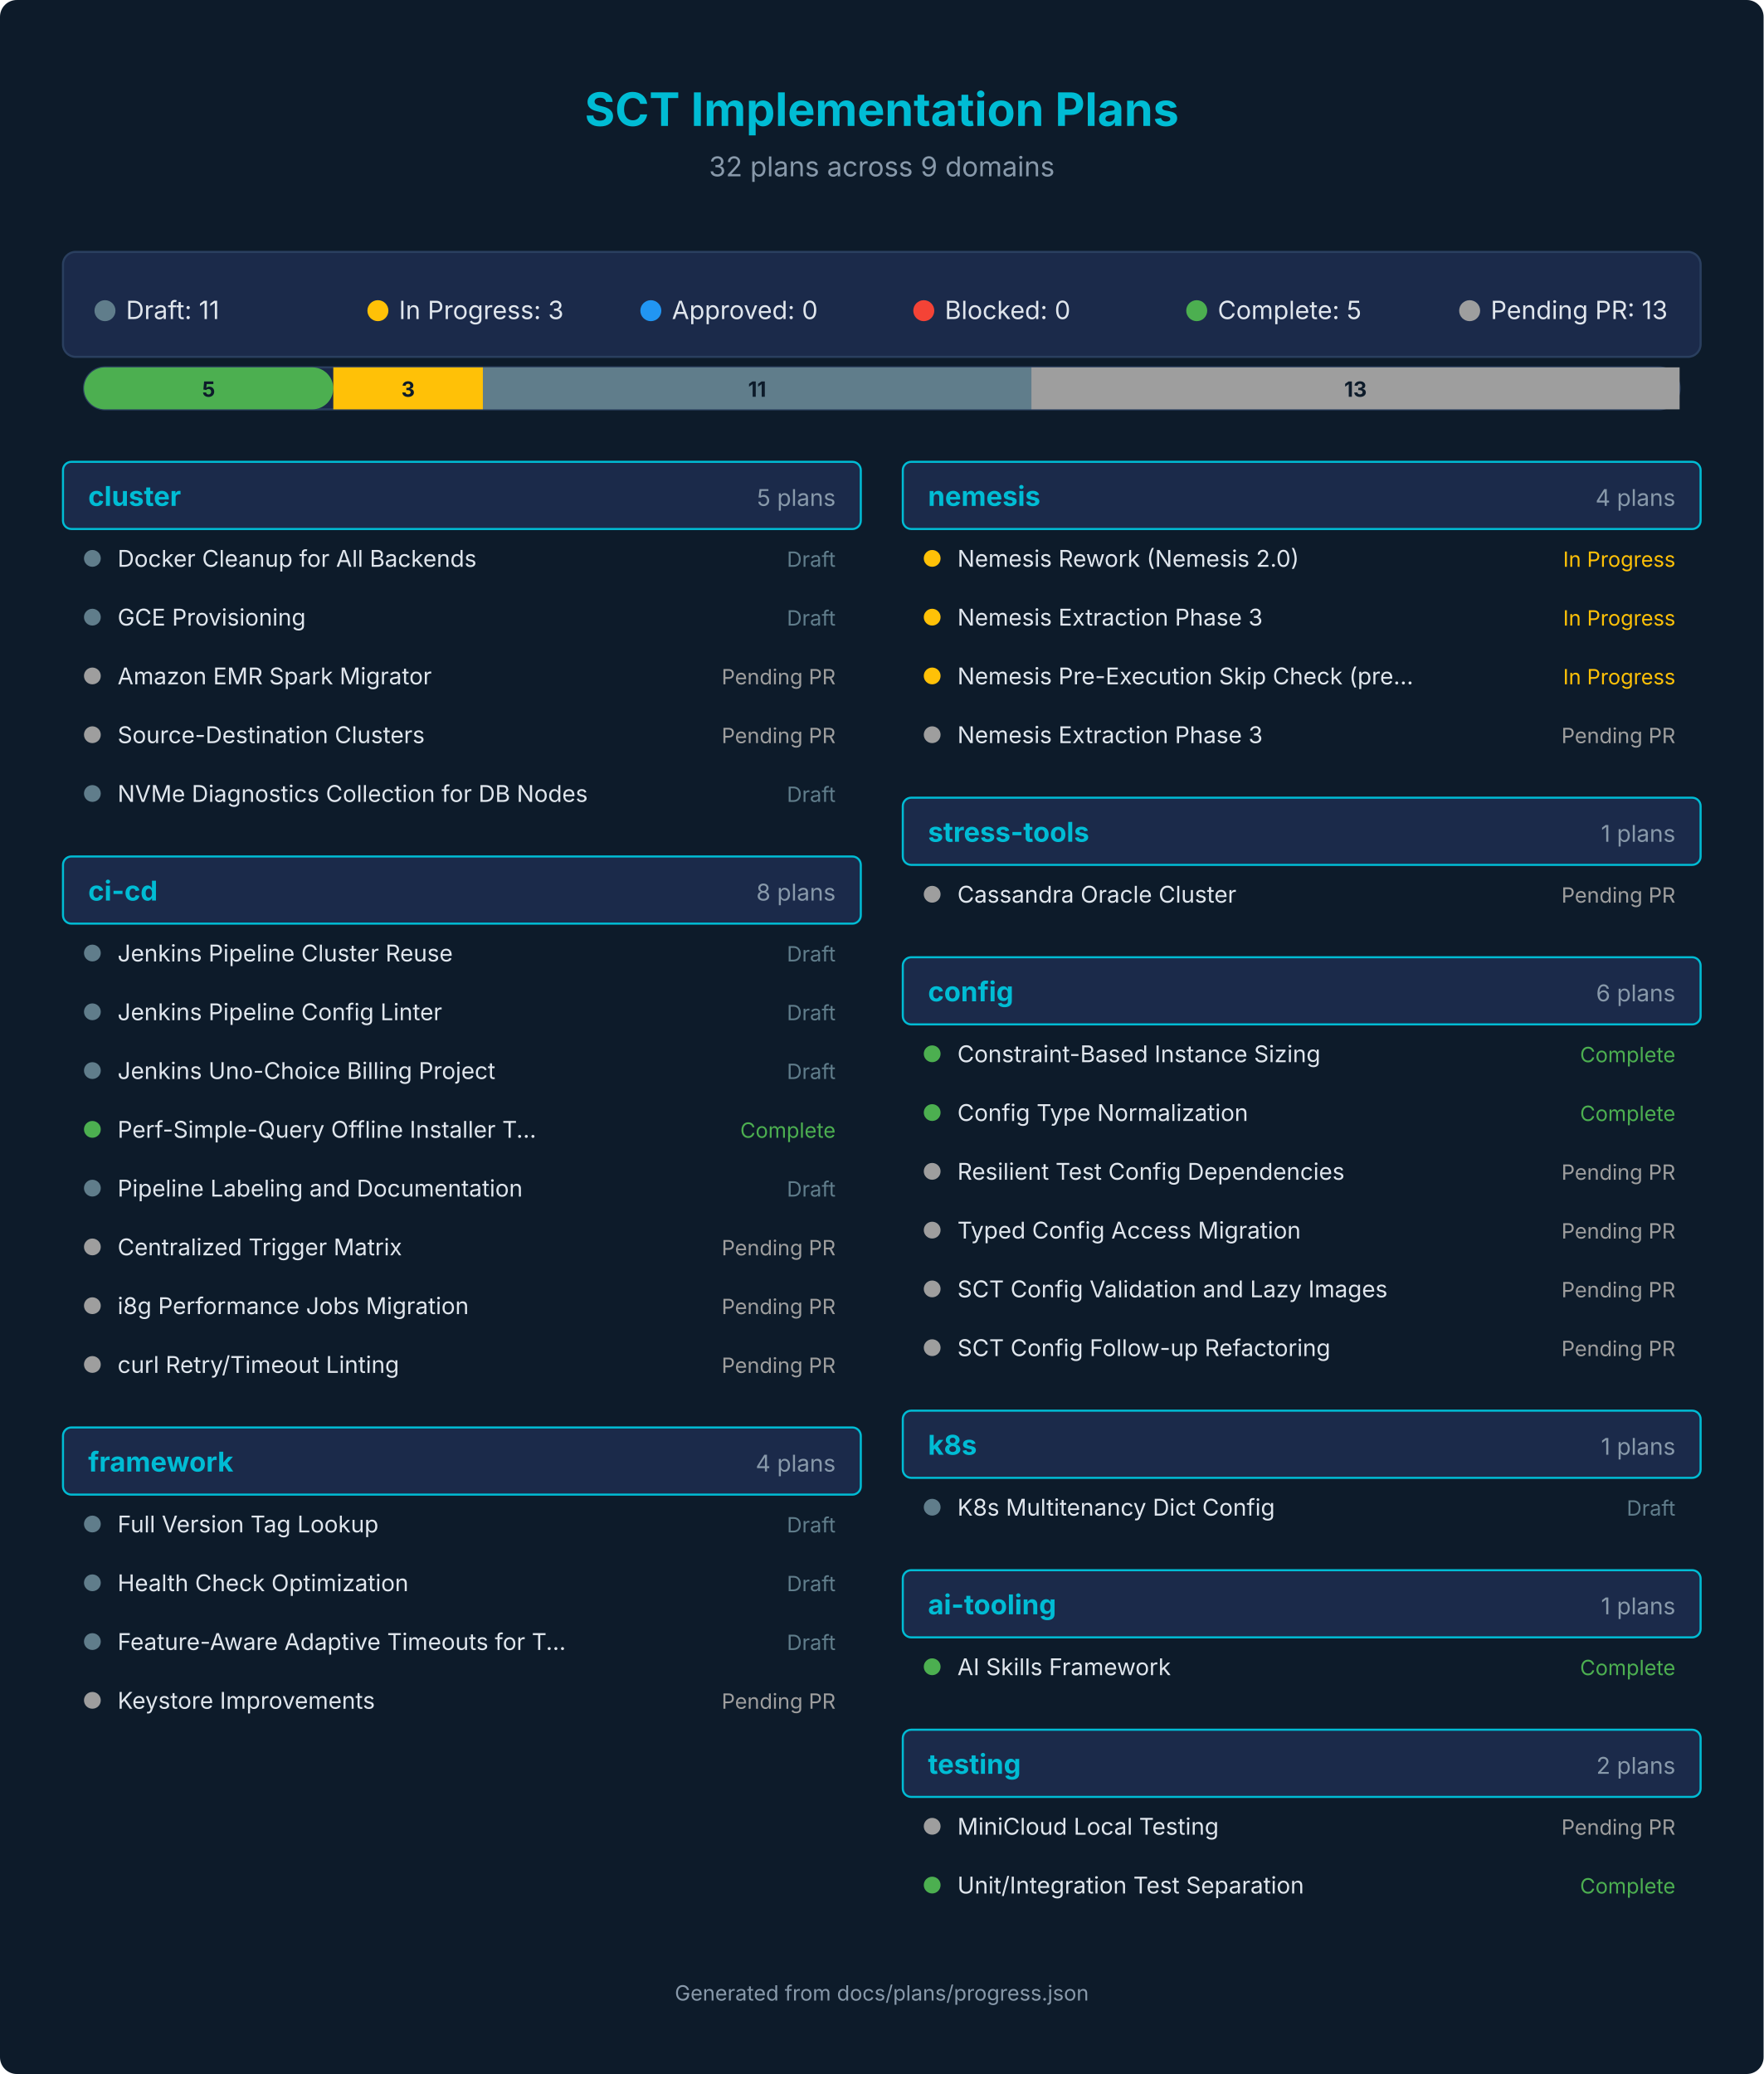
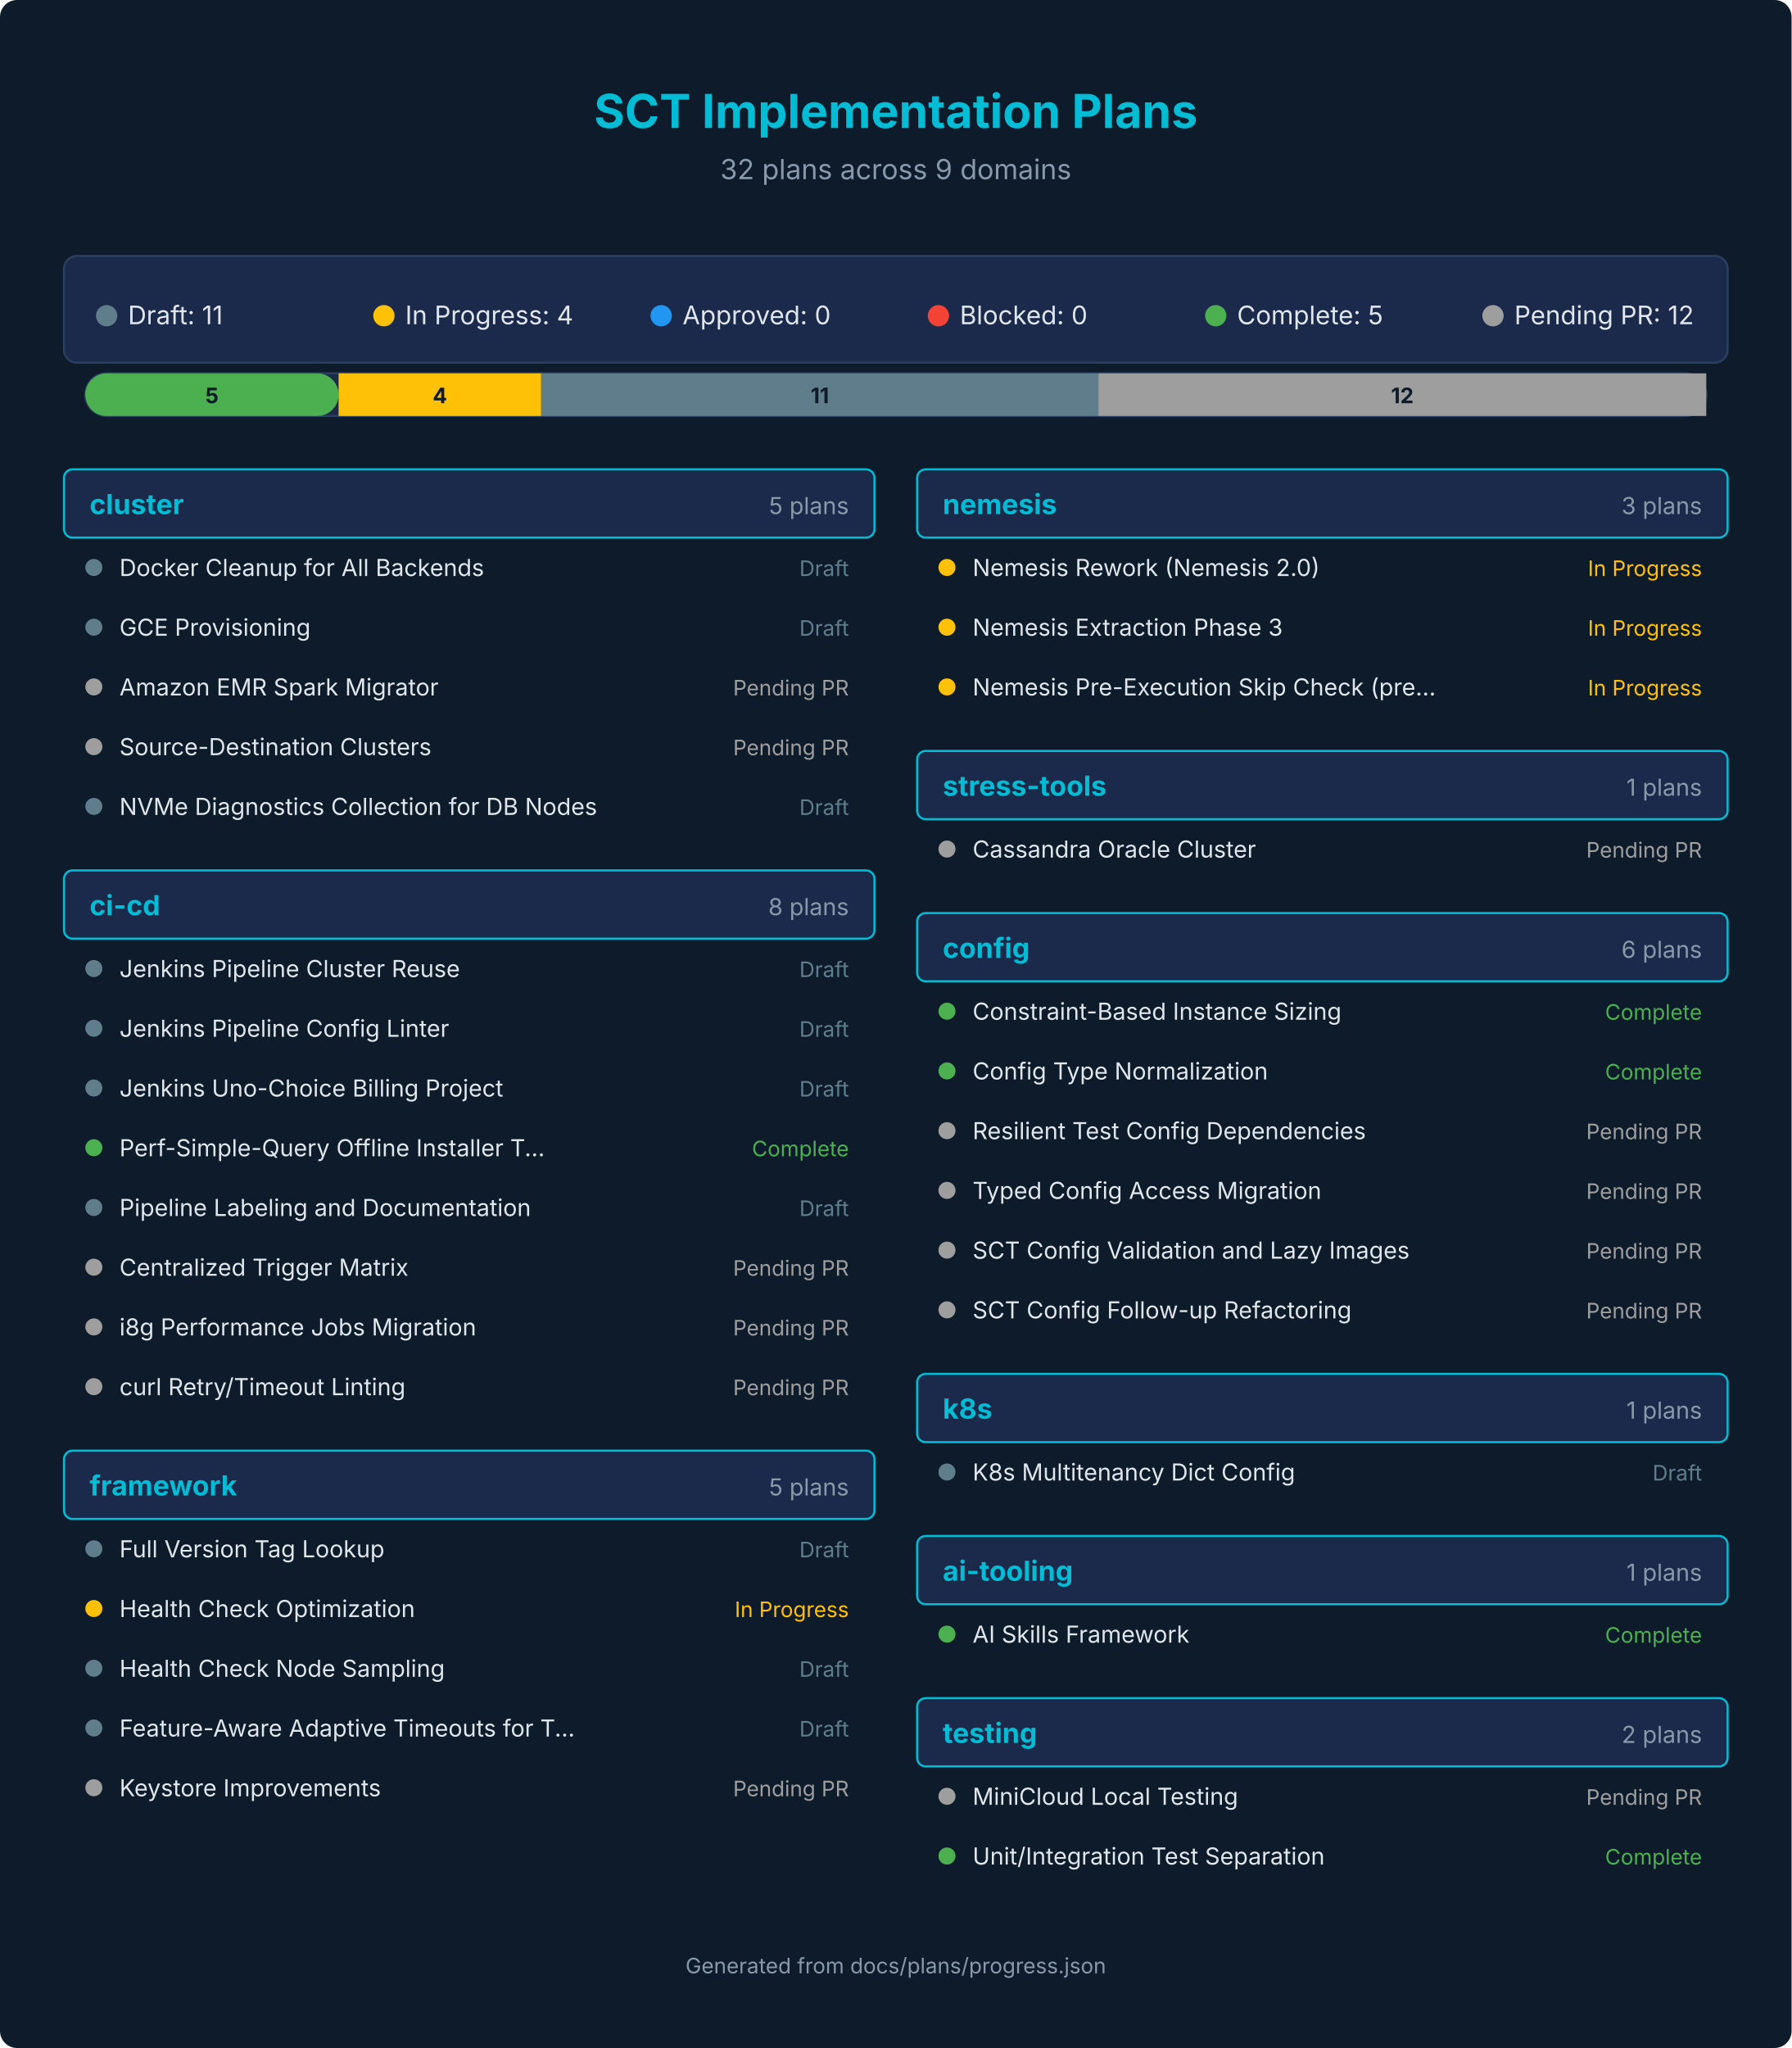
- <svg xmlns="http://www.w3.org/2000/svg" width="840" height="988" viewBox="0 0 840 988">
-   <rect width="840" height="988" fill="#0D1B2A" rx="8" />
+ <svg xmlns="http://www.w3.org/2000/svg" width="840" height="960" viewBox="0 0 840 960">
+   <rect width="840" height="960" fill="#0D1B2A" rx="8" />
  <text x="420" y="60" text-anchor="middle" font-family="system-ui, -apple-system, sans-serif" font-size="22" font-weight="bold" fill="#00BCD4">SCT Implementation Plans</text>
  <text x="420" y="84" text-anchor="middle" font-family="system-ui, -apple-system, sans-serif" font-size="13" fill="#8899AA">32 plans across 9 domains</text>
  <rect x="30" y="120" width="780" height="50" rx="6" fill="#1B2A4A" stroke="#2A3F5F" stroke-width="1" />
  <circle cx="50" cy="148" r="5" fill="#607D8B" />
  <text x="60" y="152" font-family="system-ui, -apple-system, sans-serif" font-size="12" fill="#E0E6ED">Draft: 11</text>
  <circle cx="180" cy="148" r="5" fill="#FFC107" />
-   <text x="190" y="152" font-family="system-ui, -apple-system, sans-serif" font-size="12" fill="#E0E6ED">In Progress: 3</text>
+   <text x="190" y="152" font-family="system-ui, -apple-system, sans-serif" font-size="12" fill="#E0E6ED">In Progress: 4</text>
  <circle cx="310" cy="148" r="5" fill="#2196F3" />
  <text x="320" y="152" font-family="system-ui, -apple-system, sans-serif" font-size="12" fill="#E0E6ED">Approved: 0</text>
  <circle cx="440" cy="148" r="5" fill="#F44336" />
  <text x="450" y="152" font-family="system-ui, -apple-system, sans-serif" font-size="12" fill="#E0E6ED">Blocked: 0</text>
  <circle cx="570" cy="148" r="5" fill="#4CAF50" />
  <text x="580" y="152" font-family="system-ui, -apple-system, sans-serif" font-size="12" fill="#E0E6ED">Complete: 5</text>
  <circle cx="700" cy="148" r="5" fill="#9E9E9E" />
-   <text x="710" y="152" font-family="system-ui, -apple-system, sans-serif" font-size="12" fill="#E0E6ED">Pending PR: 13</text>
+   <text x="710" y="152" font-family="system-ui, -apple-system, sans-serif" font-size="12" fill="#E0E6ED">Pending PR: 12</text>
  <rect x="40" y="175" width="760" height="20" rx="10" fill="#1B2A4A" stroke="#2A3F5F" stroke-width="1" />
  <rect x="40" y="175" width="118.75" height="20" rx="10" fill="#4CAF50" />
  <text x="99.375" y="189" text-anchor="middle" font-family="system-ui, -apple-system, sans-serif" font-size="10" font-weight="bold" fill="#0D1B2A">5</text>
-   <rect x="158.75" y="175" width="71.25" height="20" rx="0" fill="#FFC107" />
-   <text x="194.375" y="189" text-anchor="middle" font-family="system-ui, -apple-system, sans-serif" font-size="10" font-weight="bold" fill="#0D1B2A">3</text>
-   <rect x="230.0" y="175" width="261.25" height="20" rx="0" fill="#607D8B" />
-   <text x="360.625" y="189" text-anchor="middle" font-family="system-ui, -apple-system, sans-serif" font-size="10" font-weight="bold" fill="#0D1B2A">11</text>
-   <rect x="491.25" y="175" width="308.75" height="20" rx="0" fill="#9E9E9E" />
-   <text x="645.625" y="189" text-anchor="middle" font-family="system-ui, -apple-system, sans-serif" font-size="10" font-weight="bold" fill="#0D1B2A">13</text>
+   <rect x="158.75" y="175" width="95.0" height="20" rx="0" fill="#FFC107" />
+   <text x="206.25" y="189" text-anchor="middle" font-family="system-ui, -apple-system, sans-serif" font-size="10" font-weight="bold" fill="#0D1B2A">4</text>
+   <rect x="253.75" y="175" width="261.25" height="20" rx="0" fill="#607D8B" />
+   <text x="384.375" y="189" text-anchor="middle" font-family="system-ui, -apple-system, sans-serif" font-size="10" font-weight="bold" fill="#0D1B2A">11</text>
+   <rect x="515.0" y="175" width="285.0" height="20" rx="0" fill="#9E9E9E" />
+   <text x="657.5" y="189" text-anchor="middle" font-family="system-ui, -apple-system, sans-serif" font-size="10" font-weight="bold" fill="#0D1B2A">12</text>
  <rect x="30" y="220" width="380" height="32" rx="4" fill="#1B2A4A" stroke="#00BCD4" stroke-width="1" />
  <text x="42" y="241" font-family="system-ui, -apple-system, sans-serif" font-size="13" font-weight="bold" fill="#00BCD4">cluster</text>
  <text x="398" y="241" text-anchor="end" font-family="system-ui, -apple-system, sans-serif" font-size="11" fill="#8899AA">5 plans</text>
  <circle cx="44" cy="266" r="4" fill="#607D8B" />
  <text x="56" y="270" font-family="system-ui, -apple-system, sans-serif" font-size="11" fill="#E0E6ED">Docker Cleanup for All Backends</text>
  <text x="398" y="270" text-anchor="end" font-family="system-ui, -apple-system, sans-serif" font-size="10" fill="#607D8B">Draft</text>
  <circle cx="44" cy="294" r="4" fill="#607D8B" />
  <text x="56" y="298" font-family="system-ui, -apple-system, sans-serif" font-size="11" fill="#E0E6ED">GCE Provisioning</text>
  <text x="398" y="298" text-anchor="end" font-family="system-ui, -apple-system, sans-serif" font-size="10" fill="#607D8B">Draft</text>
  <circle cx="44" cy="322" r="4" fill="#9E9E9E" />
  <text x="56" y="326" font-family="system-ui, -apple-system, sans-serif" font-size="11" fill="#E0E6ED">Amazon EMR Spark Migrator</text>
  <text x="398" y="326" text-anchor="end" font-family="system-ui, -apple-system, sans-serif" font-size="10" fill="#9E9E9E">Pending PR</text>
  <circle cx="44" cy="350" r="4" fill="#9E9E9E" />
  <text x="56" y="354" font-family="system-ui, -apple-system, sans-serif" font-size="11" fill="#E0E6ED">Source-Destination Clusters</text>
  <text x="398" y="354" text-anchor="end" font-family="system-ui, -apple-system, sans-serif" font-size="10" fill="#9E9E9E">Pending PR</text>
  <circle cx="44" cy="378" r="4" fill="#607D8B" />
  <text x="56" y="382" font-family="system-ui, -apple-system, sans-serif" font-size="11" fill="#E0E6ED">NVMe Diagnostics Collection for DB Nodes</text>
  <text x="398" y="382" text-anchor="end" font-family="system-ui, -apple-system, sans-serif" font-size="10" fill="#607D8B">Draft</text>
  <rect x="30" y="408" width="380" height="32" rx="4" fill="#1B2A4A" stroke="#00BCD4" stroke-width="1" />
  <text x="42" y="429" font-family="system-ui, -apple-system, sans-serif" font-size="13" font-weight="bold" fill="#00BCD4">ci-cd</text>
  <text x="398" y="429" text-anchor="end" font-family="system-ui, -apple-system, sans-serif" font-size="11" fill="#8899AA">8 plans</text>
  <circle cx="44" cy="454" r="4" fill="#607D8B" />
  <text x="56" y="458" font-family="system-ui, -apple-system, sans-serif" font-size="11" fill="#E0E6ED">Jenkins Pipeline Cluster Reuse</text>
  <text x="398" y="458" text-anchor="end" font-family="system-ui, -apple-system, sans-serif" font-size="10" fill="#607D8B">Draft</text>
  <circle cx="44" cy="482" r="4" fill="#607D8B" />
  <text x="56" y="486" font-family="system-ui, -apple-system, sans-serif" font-size="11" fill="#E0E6ED">Jenkins Pipeline Config Linter</text>
  <text x="398" y="486" text-anchor="end" font-family="system-ui, -apple-system, sans-serif" font-size="10" fill="#607D8B">Draft</text>
  <circle cx="44" cy="510" r="4" fill="#607D8B" />
  <text x="56" y="514" font-family="system-ui, -apple-system, sans-serif" font-size="11" fill="#E0E6ED">Jenkins Uno-Choice Billing Project</text>
  <text x="398" y="514" text-anchor="end" font-family="system-ui, -apple-system, sans-serif" font-size="10" fill="#607D8B">Draft</text>
  <circle cx="44" cy="538" r="4" fill="#4CAF50" />
  <text x="56" y="542" font-family="system-ui, -apple-system, sans-serif" font-size="11" fill="#E0E6ED">Perf-Simple-Query Offline Installer T...</text>
  <text x="398" y="542" text-anchor="end" font-family="system-ui, -apple-system, sans-serif" font-size="10" fill="#4CAF50">Complete</text>
  <circle cx="44" cy="566" r="4" fill="#607D8B" />
  <text x="56" y="570" font-family="system-ui, -apple-system, sans-serif" font-size="11" fill="#E0E6ED">Pipeline Labeling and Documentation</text>
  <text x="398" y="570" text-anchor="end" font-family="system-ui, -apple-system, sans-serif" font-size="10" fill="#607D8B">Draft</text>
  <circle cx="44" cy="594" r="4" fill="#9E9E9E" />
  <text x="56" y="598" font-family="system-ui, -apple-system, sans-serif" font-size="11" fill="#E0E6ED">Centralized Trigger Matrix</text>
  <text x="398" y="598" text-anchor="end" font-family="system-ui, -apple-system, sans-serif" font-size="10" fill="#9E9E9E">Pending PR</text>
  <circle cx="44" cy="622" r="4" fill="#9E9E9E" />
  <text x="56" y="626" font-family="system-ui, -apple-system, sans-serif" font-size="11" fill="#E0E6ED">i8g Performance Jobs Migration</text>
  <text x="398" y="626" text-anchor="end" font-family="system-ui, -apple-system, sans-serif" font-size="10" fill="#9E9E9E">Pending PR</text>
  <circle cx="44" cy="650" r="4" fill="#9E9E9E" />
  <text x="56" y="654" font-family="system-ui, -apple-system, sans-serif" font-size="11" fill="#E0E6ED">curl Retry/Timeout Linting</text>
  <text x="398" y="654" text-anchor="end" font-family="system-ui, -apple-system, sans-serif" font-size="10" fill="#9E9E9E">Pending PR</text>
  <rect x="30" y="680" width="380" height="32" rx="4" fill="#1B2A4A" stroke="#00BCD4" stroke-width="1" />
  <text x="42" y="701" font-family="system-ui, -apple-system, sans-serif" font-size="13" font-weight="bold" fill="#00BCD4">framework</text>
-   <text x="398" y="701" text-anchor="end" font-family="system-ui, -apple-system, sans-serif" font-size="11" fill="#8899AA">4 plans</text>
+   <text x="398" y="701" text-anchor="end" font-family="system-ui, -apple-system, sans-serif" font-size="11" fill="#8899AA">5 plans</text>
  <circle cx="44" cy="726" r="4" fill="#607D8B" />
  <text x="56" y="730" font-family="system-ui, -apple-system, sans-serif" font-size="11" fill="#E0E6ED">Full Version Tag Lookup</text>
  <text x="398" y="730" text-anchor="end" font-family="system-ui, -apple-system, sans-serif" font-size="10" fill="#607D8B">Draft</text>
-   <circle cx="44" cy="754" r="4" fill="#607D8B" />
+   <circle cx="44" cy="754" r="4" fill="#FFC107" />
  <text x="56" y="758" font-family="system-ui, -apple-system, sans-serif" font-size="11" fill="#E0E6ED">Health Check Optimization</text>
-   <text x="398" y="758" text-anchor="end" font-family="system-ui, -apple-system, sans-serif" font-size="10" fill="#607D8B">Draft</text>
+   <text x="398" y="758" text-anchor="end" font-family="system-ui, -apple-system, sans-serif" font-size="10" fill="#FFC107">In Progress</text>
  <circle cx="44" cy="782" r="4" fill="#607D8B" />
-   <text x="56" y="786" font-family="system-ui, -apple-system, sans-serif" font-size="11" fill="#E0E6ED">Feature-Aware Adaptive Timeouts for T...</text>
+   <text x="56" y="786" font-family="system-ui, -apple-system, sans-serif" font-size="11" fill="#E0E6ED">Health Check Node Sampling</text>
  <text x="398" y="786" text-anchor="end" font-family="system-ui, -apple-system, sans-serif" font-size="10" fill="#607D8B">Draft</text>
-   <circle cx="44" cy="810" r="4" fill="#9E9E9E" />
-   <text x="56" y="814" font-family="system-ui, -apple-system, sans-serif" font-size="11" fill="#E0E6ED">Keystore Improvements</text>
-   <text x="398" y="814" text-anchor="end" font-family="system-ui, -apple-system, sans-serif" font-size="10" fill="#9E9E9E">Pending PR</text>
+   <circle cx="44" cy="810" r="4" fill="#607D8B" />
+   <text x="56" y="814" font-family="system-ui, -apple-system, sans-serif" font-size="11" fill="#E0E6ED">Feature-Aware Adaptive Timeouts for T...</text>
+   <text x="398" y="814" text-anchor="end" font-family="system-ui, -apple-system, sans-serif" font-size="10" fill="#607D8B">Draft</text>
+   <circle cx="44" cy="838" r="4" fill="#9E9E9E" />
+   <text x="56" y="842" font-family="system-ui, -apple-system, sans-serif" font-size="11" fill="#E0E6ED">Keystore Improvements</text>
+   <text x="398" y="842" text-anchor="end" font-family="system-ui, -apple-system, sans-serif" font-size="10" fill="#9E9E9E">Pending PR</text>
  <rect x="430" y="220" width="380" height="32" rx="4" fill="#1B2A4A" stroke="#00BCD4" stroke-width="1" />
  <text x="442" y="241" font-family="system-ui, -apple-system, sans-serif" font-size="13" font-weight="bold" fill="#00BCD4">nemesis</text>
-   <text x="798" y="241" text-anchor="end" font-family="system-ui, -apple-system, sans-serif" font-size="11" fill="#8899AA">4 plans</text>
+   <text x="798" y="241" text-anchor="end" font-family="system-ui, -apple-system, sans-serif" font-size="11" fill="#8899AA">3 plans</text>
  <circle cx="444" cy="266" r="4" fill="#FFC107" />
  <text x="456" y="270" font-family="system-ui, -apple-system, sans-serif" font-size="11" fill="#E0E6ED">Nemesis Rework (Nemesis 2.0)</text>
  <text x="798" y="270" text-anchor="end" font-family="system-ui, -apple-system, sans-serif" font-size="10" fill="#FFC107">In Progress</text>
  <circle cx="444" cy="294" r="4" fill="#FFC107" />
  <text x="456" y="298" font-family="system-ui, -apple-system, sans-serif" font-size="11" fill="#E0E6ED">Nemesis Extraction Phase 3</text>
  <text x="798" y="298" text-anchor="end" font-family="system-ui, -apple-system, sans-serif" font-size="10" fill="#FFC107">In Progress</text>
  <circle cx="444" cy="322" r="4" fill="#FFC107" />
  <text x="456" y="326" font-family="system-ui, -apple-system, sans-serif" font-size="11" fill="#E0E6ED">Nemesis Pre-Execution Skip Check (pre...</text>
  <text x="798" y="326" text-anchor="end" font-family="system-ui, -apple-system, sans-serif" font-size="10" fill="#FFC107">In Progress</text>
-   <circle cx="444" cy="350" r="4" fill="#9E9E9E" />
-   <text x="456" y="354" font-family="system-ui, -apple-system, sans-serif" font-size="11" fill="#E0E6ED">Nemesis Extraction Phase 3</text>
-   <text x="798" y="354" text-anchor="end" font-family="system-ui, -apple-system, sans-serif" font-size="10" fill="#9E9E9E">Pending PR</text>
-   <rect x="430" y="380" width="380" height="32" rx="4" fill="#1B2A4A" stroke="#00BCD4" stroke-width="1" />
-   <text x="442" y="401" font-family="system-ui, -apple-system, sans-serif" font-size="13" font-weight="bold" fill="#00BCD4">stress-tools</text>
-   <text x="798" y="401" text-anchor="end" font-family="system-ui, -apple-system, sans-serif" font-size="11" fill="#8899AA">1 plans</text>
-   <circle cx="444" cy="426" r="4" fill="#9E9E9E" />
-   <text x="456" y="430" font-family="system-ui, -apple-system, sans-serif" font-size="11" fill="#E0E6ED">Cassandra Oracle Cluster</text>
-   <text x="798" y="430" text-anchor="end" font-family="system-ui, -apple-system, sans-serif" font-size="10" fill="#9E9E9E">Pending PR</text>
-   <rect x="430" y="456" width="380" height="32" rx="4" fill="#1B2A4A" stroke="#00BCD4" stroke-width="1" />
-   <text x="442" y="477" font-family="system-ui, -apple-system, sans-serif" font-size="13" font-weight="bold" fill="#00BCD4">config</text>
-   <text x="798" y="477" text-anchor="end" font-family="system-ui, -apple-system, sans-serif" font-size="11" fill="#8899AA">6 plans</text>
+   <rect x="430" y="352" width="380" height="32" rx="4" fill="#1B2A4A" stroke="#00BCD4" stroke-width="1" />
+   <text x="442" y="373" font-family="system-ui, -apple-system, sans-serif" font-size="13" font-weight="bold" fill="#00BCD4">stress-tools</text>
+   <text x="798" y="373" text-anchor="end" font-family="system-ui, -apple-system, sans-serif" font-size="11" fill="#8899AA">1 plans</text>
+   <circle cx="444" cy="398" r="4" fill="#9E9E9E" />
+   <text x="456" y="402" font-family="system-ui, -apple-system, sans-serif" font-size="11" fill="#E0E6ED">Cassandra Oracle Cluster</text>
+   <text x="798" y="402" text-anchor="end" font-family="system-ui, -apple-system, sans-serif" font-size="10" fill="#9E9E9E">Pending PR</text>
+   <rect x="430" y="428" width="380" height="32" rx="4" fill="#1B2A4A" stroke="#00BCD4" stroke-width="1" />
+   <text x="442" y="449" font-family="system-ui, -apple-system, sans-serif" font-size="13" font-weight="bold" fill="#00BCD4">config</text>
+   <text x="798" y="449" text-anchor="end" font-family="system-ui, -apple-system, sans-serif" font-size="11" fill="#8899AA">6 plans</text>
+   <circle cx="444" cy="474" r="4" fill="#4CAF50" />
+   <text x="456" y="478" font-family="system-ui, -apple-system, sans-serif" font-size="11" fill="#E0E6ED">Constraint-Based Instance Sizing</text>
+   <text x="798" y="478" text-anchor="end" font-family="system-ui, -apple-system, sans-serif" font-size="10" fill="#4CAF50">Complete</text>
  <circle cx="444" cy="502" r="4" fill="#4CAF50" />
-   <text x="456" y="506" font-family="system-ui, -apple-system, sans-serif" font-size="11" fill="#E0E6ED">Constraint-Based Instance Sizing</text>
+   <text x="456" y="506" font-family="system-ui, -apple-system, sans-serif" font-size="11" fill="#E0E6ED">Config Type Normalization</text>
  <text x="798" y="506" text-anchor="end" font-family="system-ui, -apple-system, sans-serif" font-size="10" fill="#4CAF50">Complete</text>
-   <circle cx="444" cy="530" r="4" fill="#4CAF50" />
-   <text x="456" y="534" font-family="system-ui, -apple-system, sans-serif" font-size="11" fill="#E0E6ED">Config Type Normalization</text>
-   <text x="798" y="534" text-anchor="end" font-family="system-ui, -apple-system, sans-serif" font-size="10" fill="#4CAF50">Complete</text>
+   <circle cx="444" cy="530" r="4" fill="#9E9E9E" />
+   <text x="456" y="534" font-family="system-ui, -apple-system, sans-serif" font-size="11" fill="#E0E6ED">Resilient Test Config Dependencies</text>
+   <text x="798" y="534" text-anchor="end" font-family="system-ui, -apple-system, sans-serif" font-size="10" fill="#9E9E9E">Pending PR</text>
  <circle cx="444" cy="558" r="4" fill="#9E9E9E" />
-   <text x="456" y="562" font-family="system-ui, -apple-system, sans-serif" font-size="11" fill="#E0E6ED">Resilient Test Config Dependencies</text>
+   <text x="456" y="562" font-family="system-ui, -apple-system, sans-serif" font-size="11" fill="#E0E6ED">Typed Config Access Migration</text>
  <text x="798" y="562" text-anchor="end" font-family="system-ui, -apple-system, sans-serif" font-size="10" fill="#9E9E9E">Pending PR</text>
  <circle cx="444" cy="586" r="4" fill="#9E9E9E" />
-   <text x="456" y="590" font-family="system-ui, -apple-system, sans-serif" font-size="11" fill="#E0E6ED">Typed Config Access Migration</text>
+   <text x="456" y="590" font-family="system-ui, -apple-system, sans-serif" font-size="11" fill="#E0E6ED">SCT Config Validation and Lazy Images</text>
  <text x="798" y="590" text-anchor="end" font-family="system-ui, -apple-system, sans-serif" font-size="10" fill="#9E9E9E">Pending PR</text>
  <circle cx="444" cy="614" r="4" fill="#9E9E9E" />
-   <text x="456" y="618" font-family="system-ui, -apple-system, sans-serif" font-size="11" fill="#E0E6ED">SCT Config Validation and Lazy Images</text>
+   <text x="456" y="618" font-family="system-ui, -apple-system, sans-serif" font-size="11" fill="#E0E6ED">SCT Config Follow-up Refactoring</text>
  <text x="798" y="618" text-anchor="end" font-family="system-ui, -apple-system, sans-serif" font-size="10" fill="#9E9E9E">Pending PR</text>
-   <circle cx="444" cy="642" r="4" fill="#9E9E9E" />
-   <text x="456" y="646" font-family="system-ui, -apple-system, sans-serif" font-size="11" fill="#E0E6ED">SCT Config Follow-up Refactoring</text>
-   <text x="798" y="646" text-anchor="end" font-family="system-ui, -apple-system, sans-serif" font-size="10" fill="#9E9E9E">Pending PR</text>
-   <rect x="430" y="672" width="380" height="32" rx="4" fill="#1B2A4A" stroke="#00BCD4" stroke-width="1" />
-   <text x="442" y="693" font-family="system-ui, -apple-system, sans-serif" font-size="13" font-weight="bold" fill="#00BCD4">k8s</text>
-   <text x="798" y="693" text-anchor="end" font-family="system-ui, -apple-system, sans-serif" font-size="11" fill="#8899AA">1 plans</text>
-   <circle cx="444" cy="718" r="4" fill="#607D8B" />
-   <text x="456" y="722" font-family="system-ui, -apple-system, sans-serif" font-size="11" fill="#E0E6ED">K8s Multitenancy Dict Config</text>
-   <text x="798" y="722" text-anchor="end" font-family="system-ui, -apple-system, sans-serif" font-size="10" fill="#607D8B">Draft</text>
-   <rect x="430" y="748" width="380" height="32" rx="4" fill="#1B2A4A" stroke="#00BCD4" stroke-width="1" />
-   <text x="442" y="769" font-family="system-ui, -apple-system, sans-serif" font-size="13" font-weight="bold" fill="#00BCD4">ai-tooling</text>
-   <text x="798" y="769" text-anchor="end" font-family="system-ui, -apple-system, sans-serif" font-size="11" fill="#8899AA">1 plans</text>
-   <circle cx="444" cy="794" r="4" fill="#4CAF50" />
-   <text x="456" y="798" font-family="system-ui, -apple-system, sans-serif" font-size="11" fill="#E0E6ED">AI Skills Framework</text>
-   <text x="798" y="798" text-anchor="end" font-family="system-ui, -apple-system, sans-serif" font-size="10" fill="#4CAF50">Complete</text>
-   <rect x="430" y="824" width="380" height="32" rx="4" fill="#1B2A4A" stroke="#00BCD4" stroke-width="1" />
-   <text x="442" y="845" font-family="system-ui, -apple-system, sans-serif" font-size="13" font-weight="bold" fill="#00BCD4">testing</text>
-   <text x="798" y="845" text-anchor="end" font-family="system-ui, -apple-system, sans-serif" font-size="11" fill="#8899AA">2 plans</text>
-   <circle cx="444" cy="870" r="4" fill="#9E9E9E" />
-   <text x="456" y="874" font-family="system-ui, -apple-system, sans-serif" font-size="11" fill="#E0E6ED">MiniCloud Local Testing</text>
-   <text x="798" y="874" text-anchor="end" font-family="system-ui, -apple-system, sans-serif" font-size="10" fill="#9E9E9E">Pending PR</text>
-   <circle cx="444" cy="898" r="4" fill="#4CAF50" />
-   <text x="456" y="902" font-family="system-ui, -apple-system, sans-serif" font-size="11" fill="#E0E6ED">Unit/Integration Test Separation</text>
-   <text x="798" y="902" text-anchor="end" font-family="system-ui, -apple-system, sans-serif" font-size="10" fill="#4CAF50">Complete</text>
-   <text x="420" y="953" text-anchor="middle" font-family="system-ui, -apple-system, sans-serif" font-size="10" fill="#8899AA">Generated from docs/plans/progress.json</text>
+   <rect x="430" y="644" width="380" height="32" rx="4" fill="#1B2A4A" stroke="#00BCD4" stroke-width="1" />
+   <text x="442" y="665" font-family="system-ui, -apple-system, sans-serif" font-size="13" font-weight="bold" fill="#00BCD4">k8s</text>
+   <text x="798" y="665" text-anchor="end" font-family="system-ui, -apple-system, sans-serif" font-size="11" fill="#8899AA">1 plans</text>
+   <circle cx="444" cy="690" r="4" fill="#607D8B" />
+   <text x="456" y="694" font-family="system-ui, -apple-system, sans-serif" font-size="11" fill="#E0E6ED">K8s Multitenancy Dict Config</text>
+   <text x="798" y="694" text-anchor="end" font-family="system-ui, -apple-system, sans-serif" font-size="10" fill="#607D8B">Draft</text>
+   <rect x="430" y="720" width="380" height="32" rx="4" fill="#1B2A4A" stroke="#00BCD4" stroke-width="1" />
+   <text x="442" y="741" font-family="system-ui, -apple-system, sans-serif" font-size="13" font-weight="bold" fill="#00BCD4">ai-tooling</text>
+   <text x="798" y="741" text-anchor="end" font-family="system-ui, -apple-system, sans-serif" font-size="11" fill="#8899AA">1 plans</text>
+   <circle cx="444" cy="766" r="4" fill="#4CAF50" />
+   <text x="456" y="770" font-family="system-ui, -apple-system, sans-serif" font-size="11" fill="#E0E6ED">AI Skills Framework</text>
+   <text x="798" y="770" text-anchor="end" font-family="system-ui, -apple-system, sans-serif" font-size="10" fill="#4CAF50">Complete</text>
+   <rect x="430" y="796" width="380" height="32" rx="4" fill="#1B2A4A" stroke="#00BCD4" stroke-width="1" />
+   <text x="442" y="817" font-family="system-ui, -apple-system, sans-serif" font-size="13" font-weight="bold" fill="#00BCD4">testing</text>
+   <text x="798" y="817" text-anchor="end" font-family="system-ui, -apple-system, sans-serif" font-size="11" fill="#8899AA">2 plans</text>
+   <circle cx="444" cy="842" r="4" fill="#9E9E9E" />
+   <text x="456" y="846" font-family="system-ui, -apple-system, sans-serif" font-size="11" fill="#E0E6ED">MiniCloud Local Testing</text>
+   <text x="798" y="846" text-anchor="end" font-family="system-ui, -apple-system, sans-serif" font-size="10" fill="#9E9E9E">Pending PR</text>
+   <circle cx="444" cy="870" r="4" fill="#4CAF50" />
+   <text x="456" y="874" font-family="system-ui, -apple-system, sans-serif" font-size="11" fill="#E0E6ED">Unit/Integration Test Separation</text>
+   <text x="798" y="874" text-anchor="end" font-family="system-ui, -apple-system, sans-serif" font-size="10" fill="#4CAF50">Complete</text>
+   <text x="420" y="925" text-anchor="middle" font-family="system-ui, -apple-system, sans-serif" font-size="10" fill="#8899AA">Generated from docs/plans/progress.json</text>
</svg>
